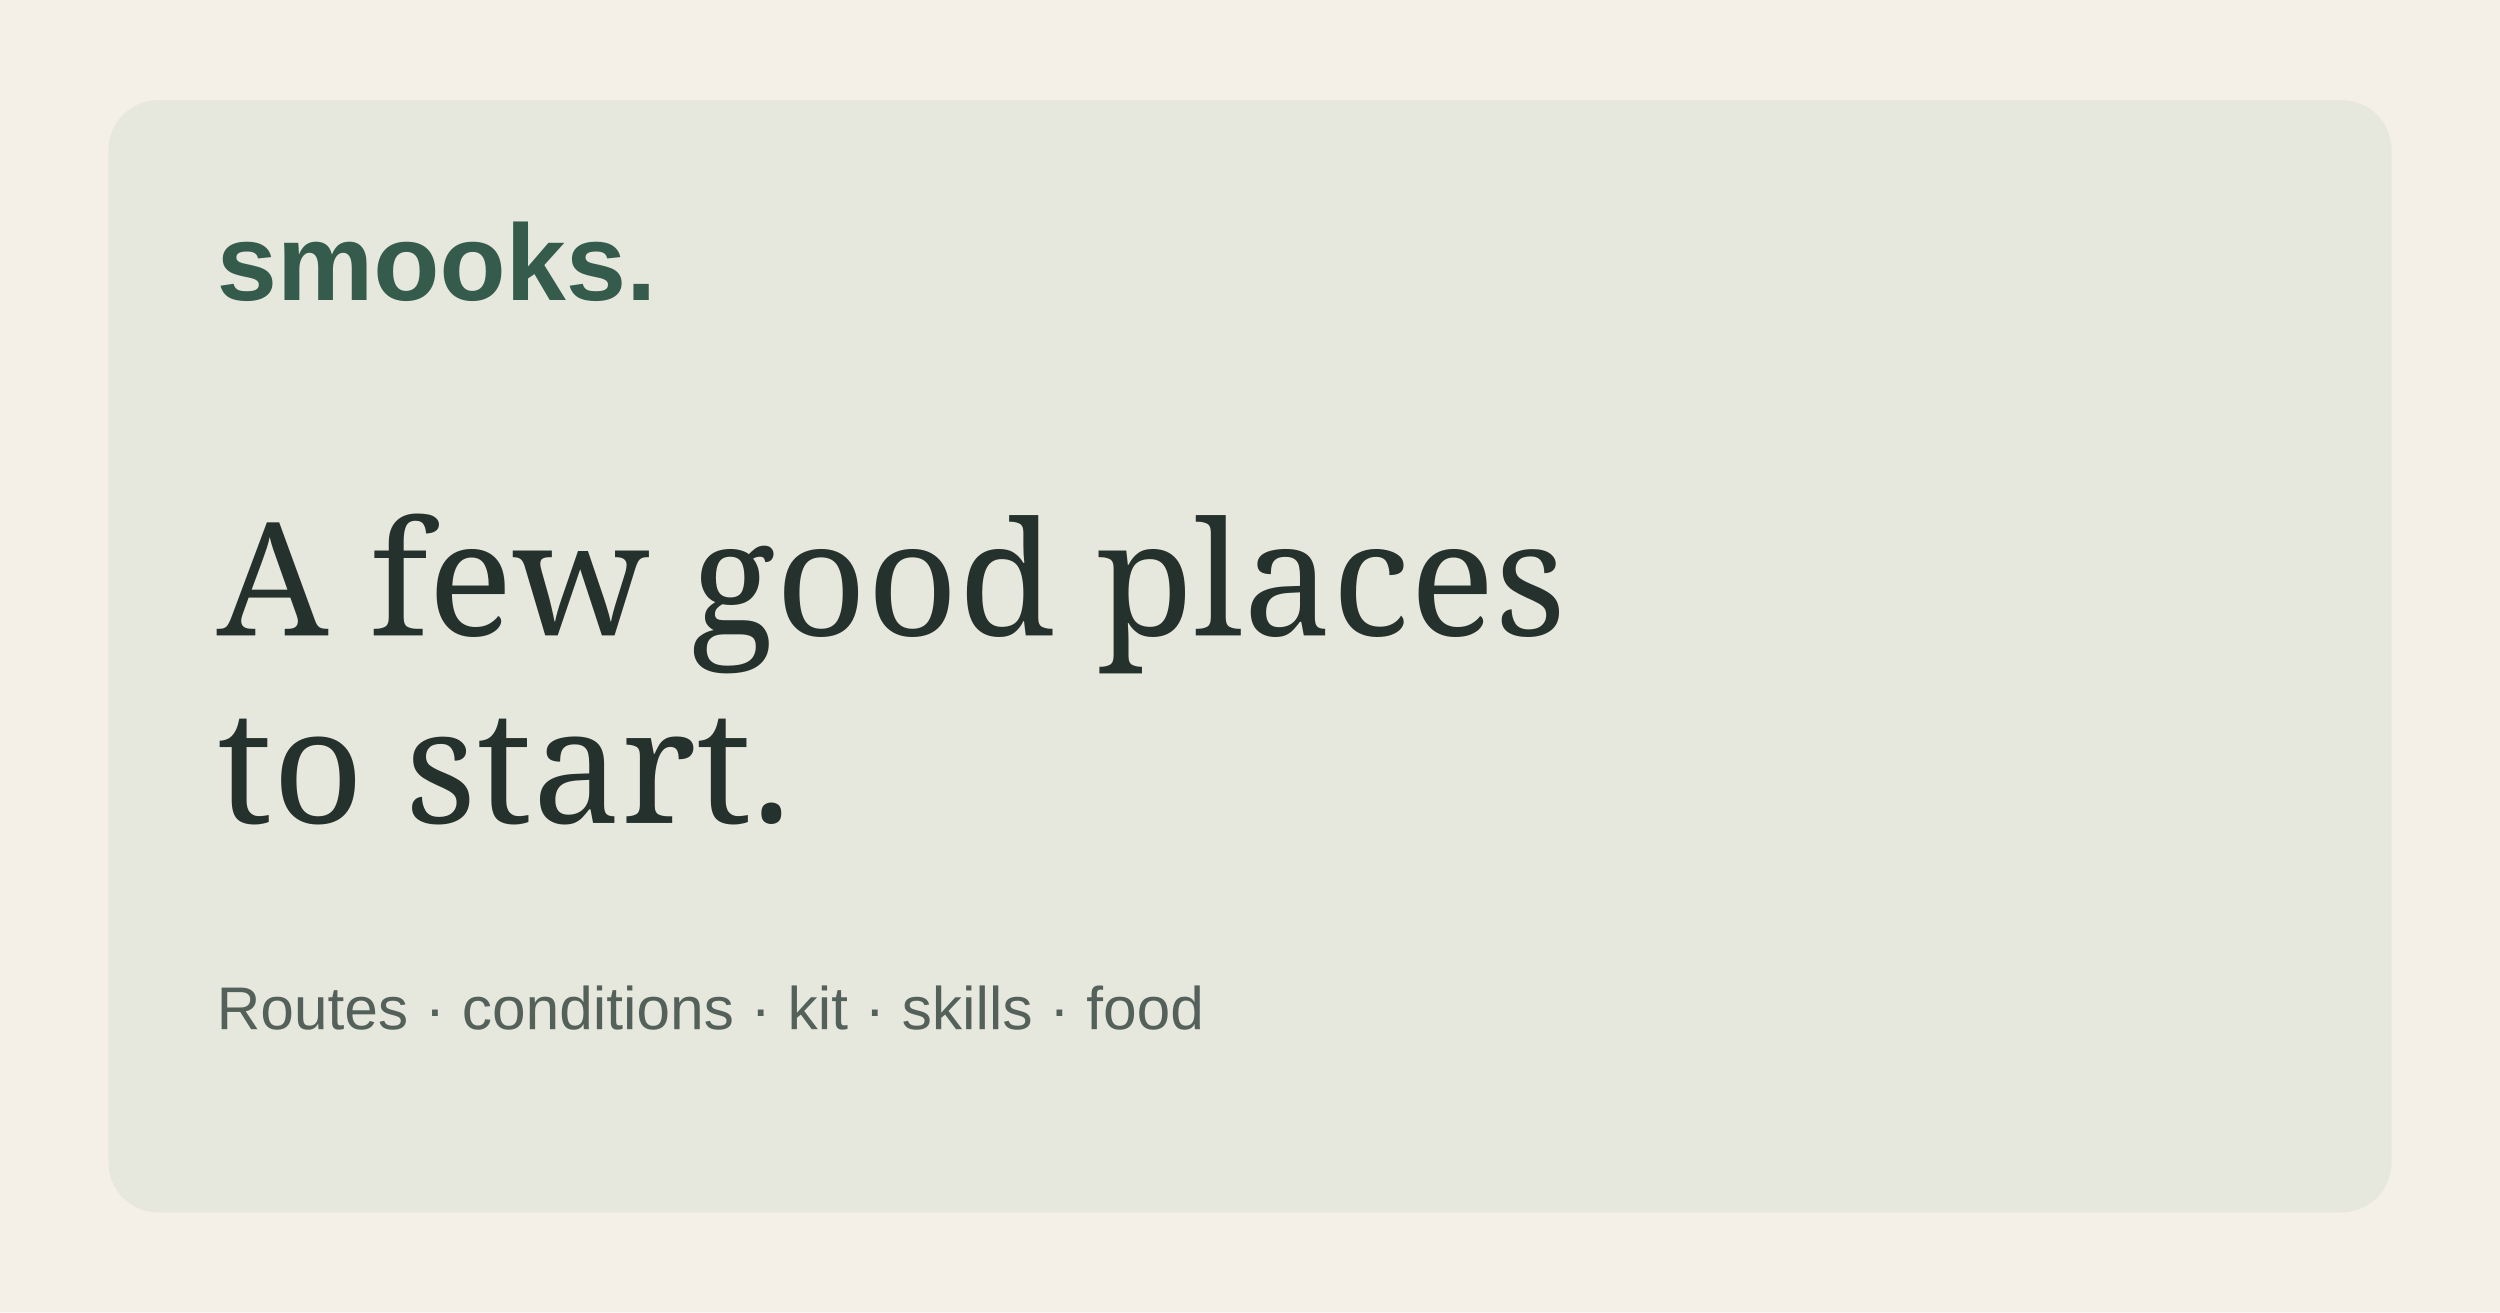
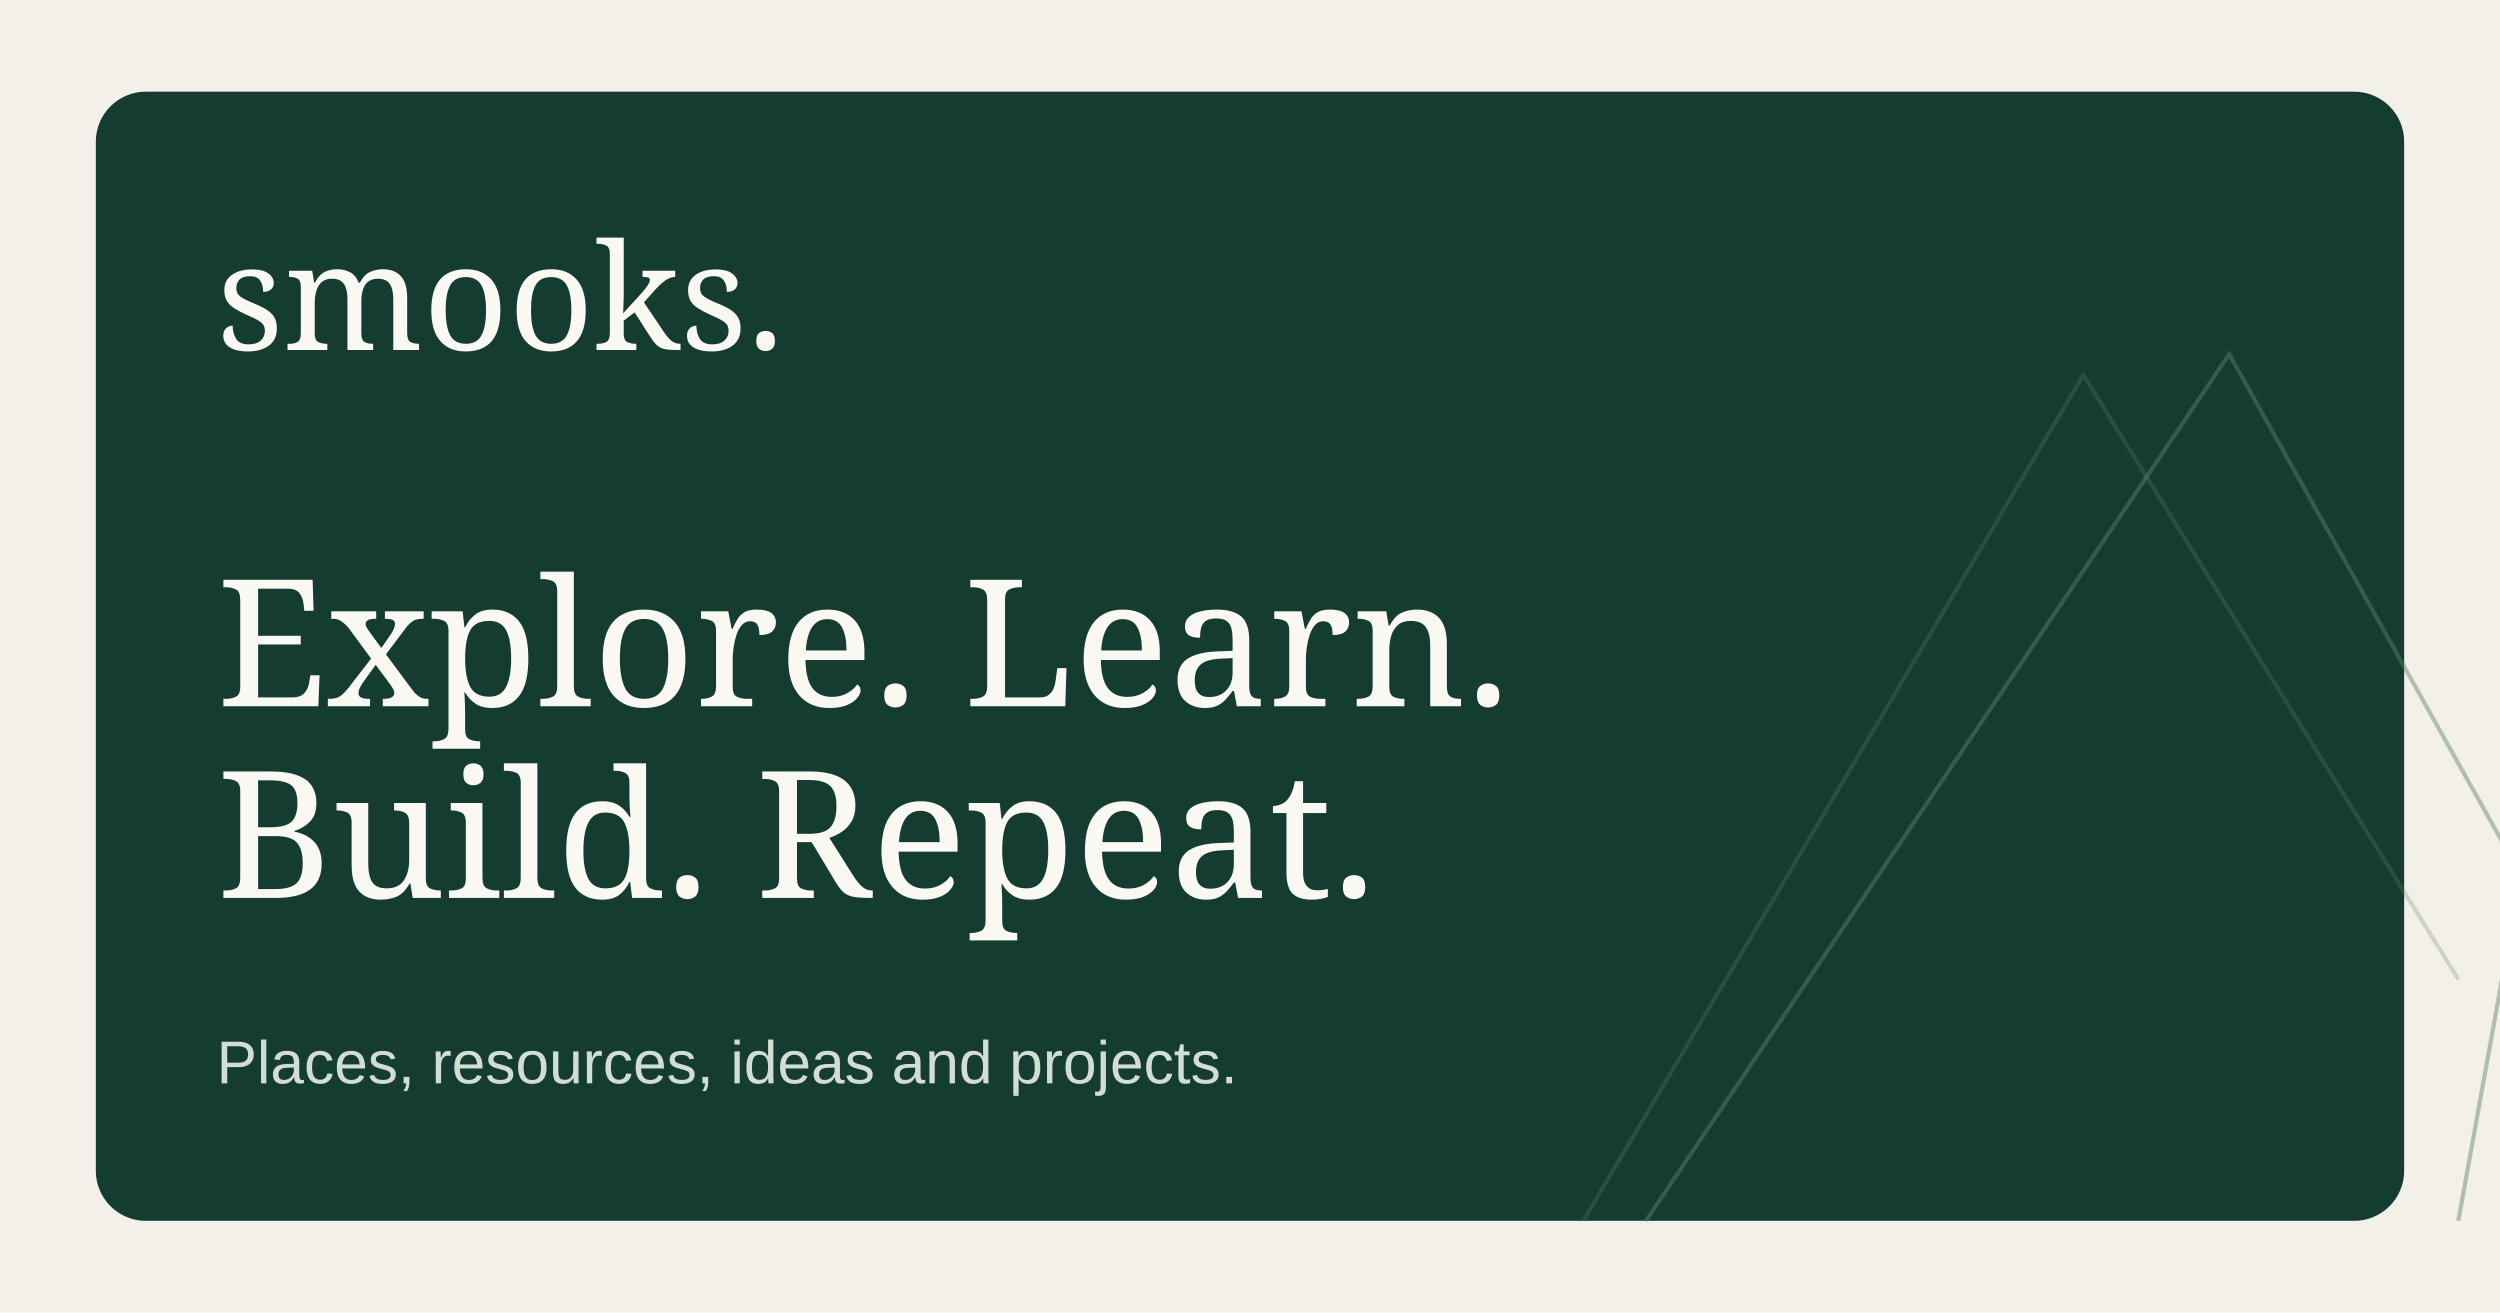
<svg xmlns="http://www.w3.org/2000/svg" width="1200" height="630" viewBox="0 0 1200 630">
-   <rect width="1200" height="630" fill="#f4f0e8" />
-   <rect x="52" y="48" width="1096" height="534" rx="24" fill="#e7e8dd" />
-   <text x="104" y="144" font-size="52" font-family="Arial,sans-serif" font-weight="bold" fill="#345b4b">smooks.</text>
-   <text x="104" y="305" font-size="76" font-family="Georgia,serif" fill="#25312c">A few good places</text>
-   <text x="104" y="395" font-size="76" font-family="Georgia,serif" fill="#25312c">to start.</text>
-   <text x="104" y="494" font-size="29" font-family="Arial,sans-serif" fill="#53615a">Routes · conditions · kit · skills · food</text>
+   <rect width="1200" height="630" fill="#f3f0e9" />
+   <rect x="46" y="44" width="1108" height="542" rx="24" fill="#153c30" />
+   <path d="M790 586 1070 170l140 250-30 166" stroke="#60816e" stroke-opacity=".45" stroke-width="2" fill="none" />
+   <path d="M760 586 1000 180l180 290" stroke="#60816e" stroke-opacity=".26" stroke-width="2" fill="none" />
+   <text x="104" y="168" font-size="71" fill="#faf8f3" font-family="Georgia,serif">smooks.</text>
+   <text x="104" y="339" font-size="85" fill="#faf8f3" font-family="Georgia,serif">Explore. Learn.</text>
+   <text x="104" y="431" font-size="85" fill="#faf8f3" font-family="Georgia,serif">Build. Repeat.</text>
+   <text x="104" y="520" font-size="29" fill="#d2ddd3" font-family="Arial,sans-serif">Places, resources, ideas and projects.</text>
</svg>
